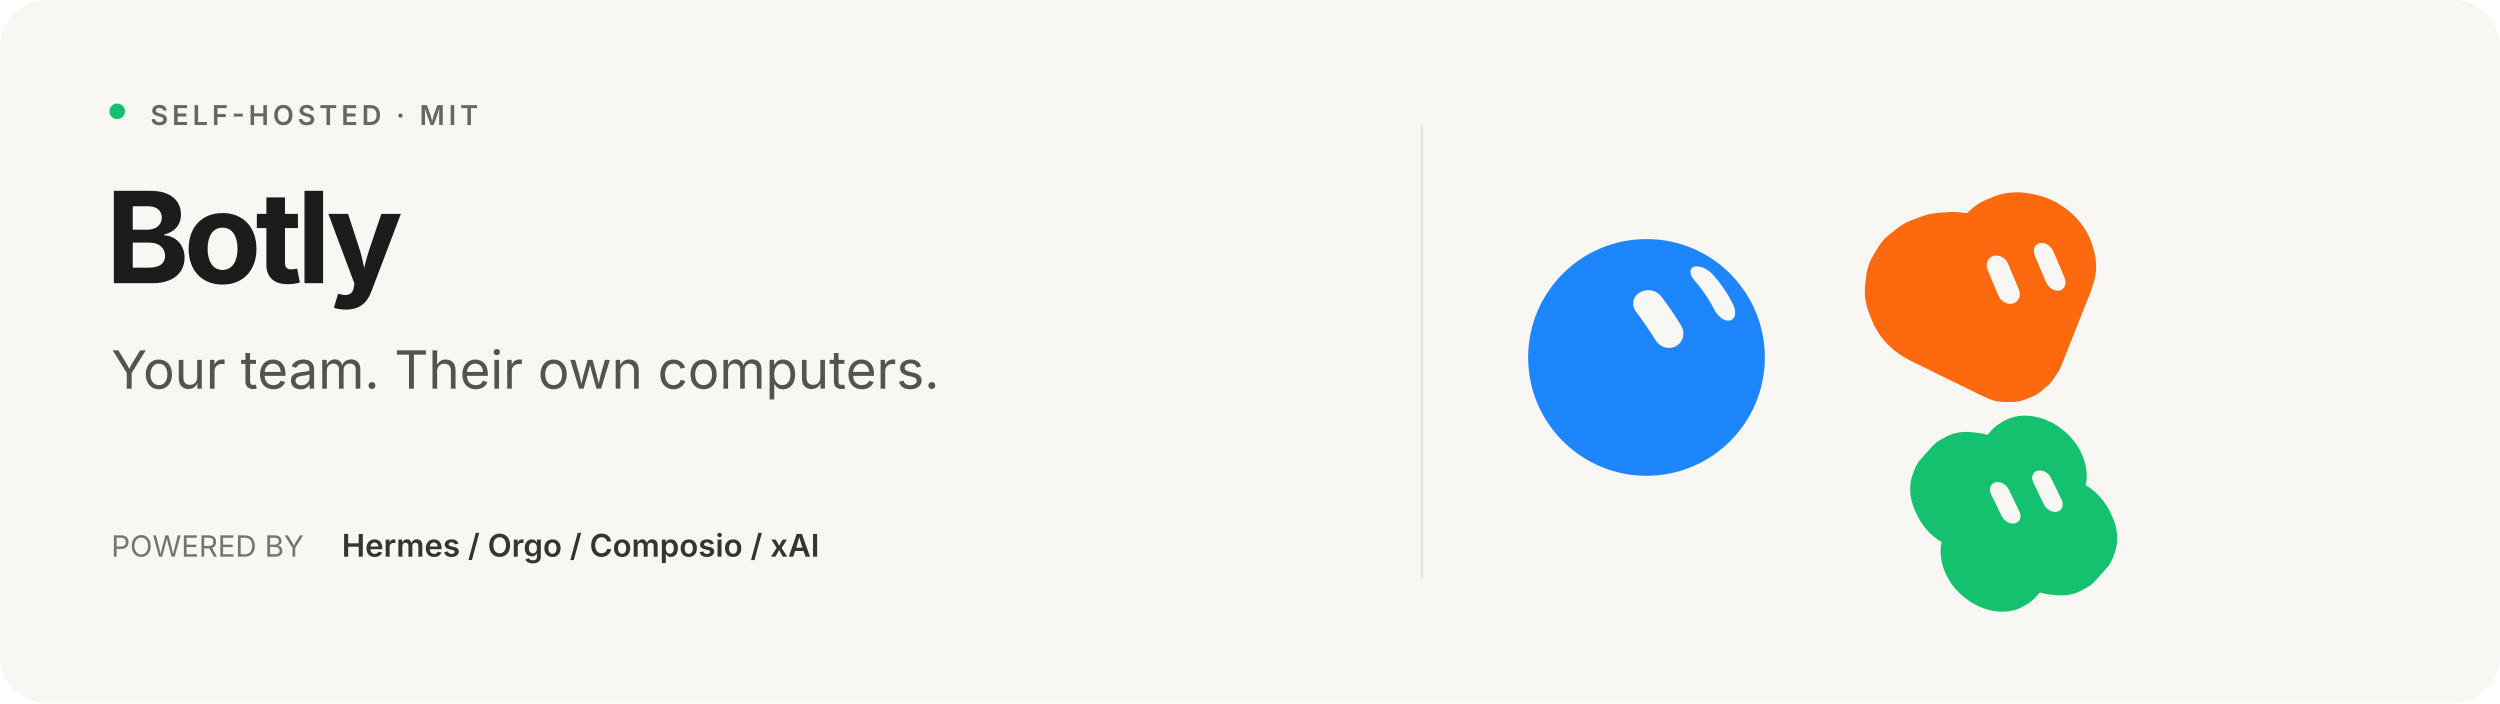
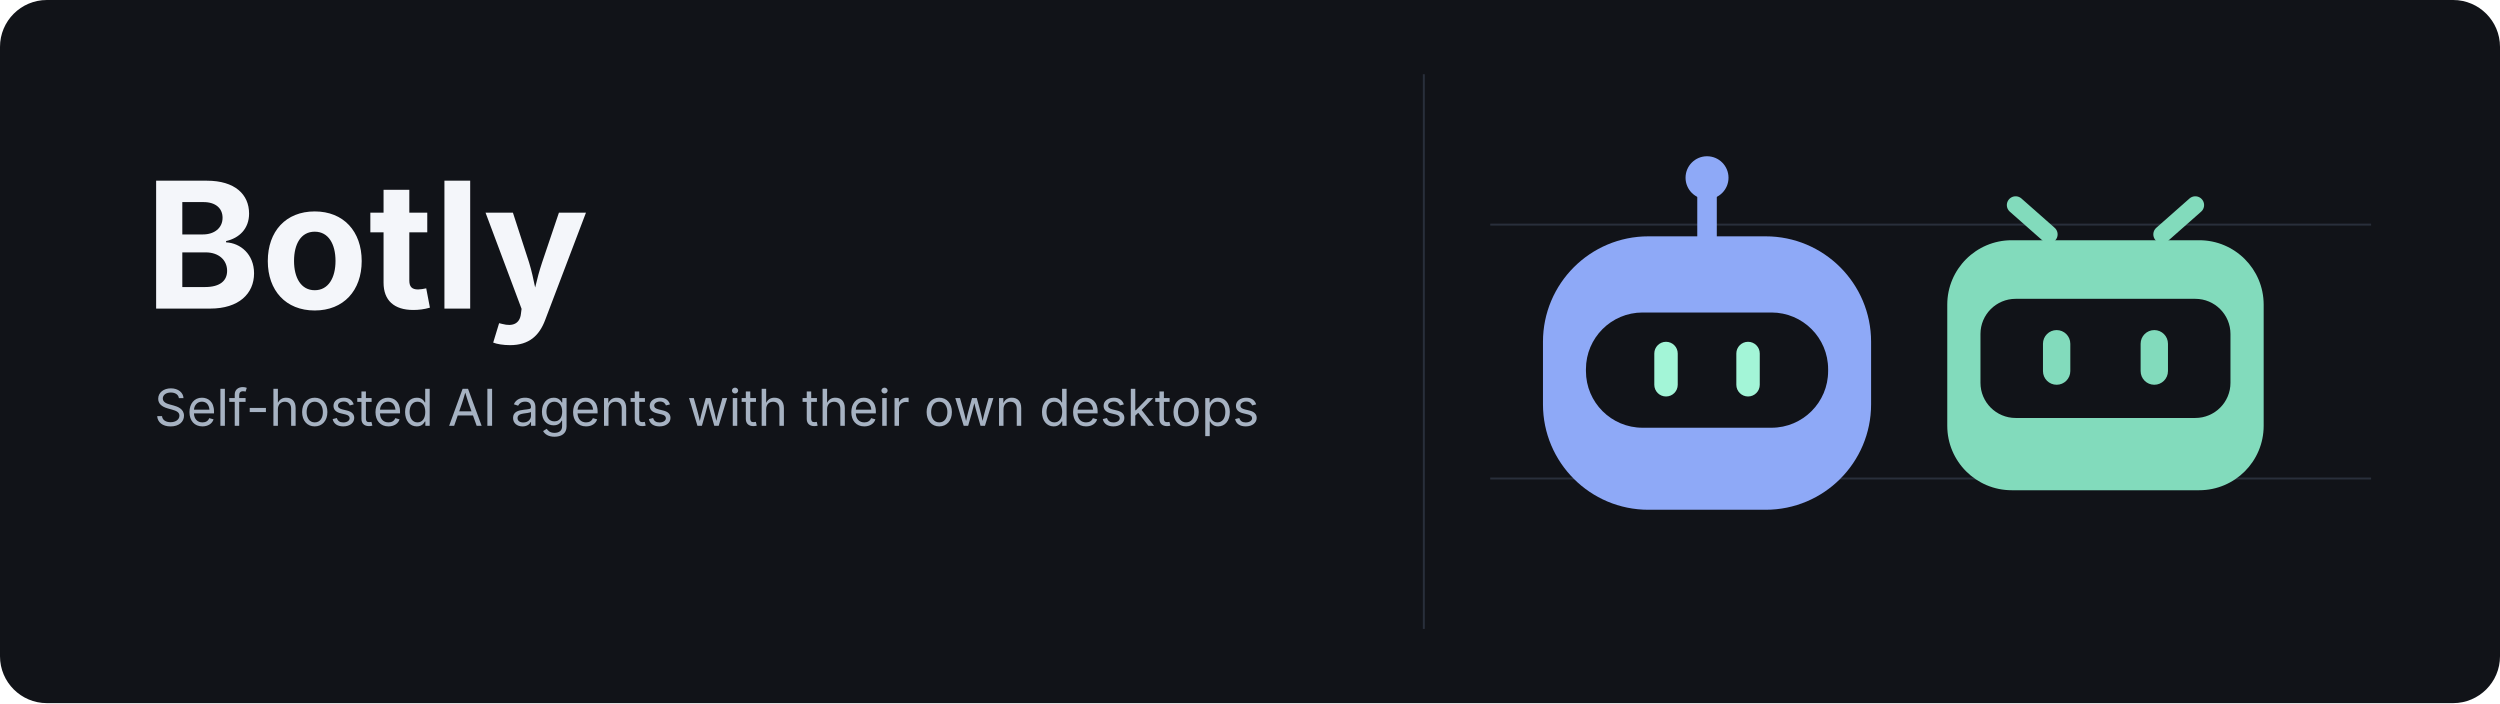
<svg xmlns="http://www.w3.org/2000/svg" width="1280" height="360" viewBox="0 0 1280 360" role="img" aria-labelledby="title desc">
-   <rect width="1280" height="360" rx="24" fill="#F8F7F4" />
-   <g font-family="Inter, -apple-system, BlinkMacSystemFont, 'Segoe UI', sans-serif">
-     <rect x="56" y="53" width="8" height="8" rx="4" fill="#14C16F" />
-     <text x="77" y="64" font-size="14" font-weight="600" letter-spacing="2" fill="#686661">SELF-HOSTED · MIT</text>
-     <text x="54" y="145" font-size="65" font-weight="700" letter-spacing="-3" fill="#1C1C1C">Botly</text>
-     <text x="57" y="199" font-size="27" fill="#55534F">Your team. Their own computers.</text>
-     <text x="57" y="285" font-size="15" fill="#77746F">POWERED BY</text>
-     <text x="175" y="285" font-size="16" font-weight="600" fill="#363430">Hermes  /  Orgo  /  Composio  /  xAI</text>
+   <rect width="1280" height="360" rx="24" fill="#111318" />
+   <path d="M729 38v284M763 115h451M763 245h451" fill="none" stroke="#292f3b" />
+   <text x="74" y="158" fill="#f4f6fa" font-size="90" font-weight="700" font-family="Inter, system-ui, sans-serif">Botly</text>
+   <text x="79" y="218" fill="#a6b2c2" font-size="26" font-family="Inter, system-ui, sans-serif">Self-hosted AI agents with their own desktops</text>
+   <g transform="translate(790 81)" fill="#8ea9f7">
+     <path d="M84 11v34" stroke="#8ea9f7" stroke-width="10" stroke-linecap="round" />
+     <circle cx="84" cy="10" r="11" />
+     <rect y="40" width="168" height="140" rx="54" />
+     <rect x="22" y="79" width="124" height="59" rx="29" fill="#111318" />
+     <rect x="57" y="94" width="12" height="28" rx="6" fill="#a3f5d7" />
+     <rect x="99" y="94" width="12" height="28" rx="6" fill="#a3f5d7" />
  </g>
-   <path d="M728 64V296" stroke="#E4E1DB" />
-   <svg x="742" y="82" width="202" height="202" viewBox="0 0 55.2 55.2">
-     <path d="M44.16 27.6A16.56 16.56 0 0 0 27.6 11.04A16.56 16.56 0 0 0 11.04 27.6A16.56 16.56 0 0 0 27.6 44.16A16.56 16.56 0 0 0 44.16 27.6ZM32.43 25.38L32.57 25.14L32.66 24.91L32.71 24.72L32.75 24.53L32.76 24.28L32.75 24L32.7 23.74L32.62 23.5L32.52 23.28L32.4 23.06L32.01 22.44L31.74 22.03L31.34 21.41L31.07 21.01L30.66 20.42L30.38 20.04L29.97 19.47L29.69 19.1L29.54 18.92L29.37 18.75L29.18 18.6L28.96 18.47L28.87 18.42L28.71 18.35L28.46 18.27L28.27 18.23L28.08 18.2L27.81 18.19L27.63 18.2L27.53 18.21L27.28 18.26L27.04 18.33L26.82 18.43L26.61 18.55L26.42 18.68L26.25 18.84L26.09 19.03L25.95 19.24L25.89 19.36L25.82 19.53L25.76 19.77L25.75 19.84L25.74 19.98L25.74 20.11L25.76 20.36L25.84 20.66L25.9 20.81L26.01 21.01L26.14 21.2L26.55 21.76L26.83 22.14L27.24 22.72L27.51 23.12L27.92 23.72L28.19 24.13L28.59 24.75L28.85 25.16L28.99 25.37L29.15 25.56L29.33 25.74L29.54 25.9L29.77 26.03L29.93 26.1L30.15 26.18L30.47 26.25L30.62 26.26L30.76 26.27L31.03 26.25L31.28 26.2L31.51 26.13L31.72 26.03L31.92 25.9L32.11 25.75L32.28 25.58L32.43 25.38ZM38.52 22.33L38.73 22.41L38.92 22.45L39.09 22.45L39.26 22.44L39.41 22.4L39.54 22.33L39.67 22.23L39.78 22.11L39.87 21.96L39.91 21.87L39.95 21.77L39.99 21.52L40 21.33L40 21.19L39.97 20.96L39.92 20.73L39.85 20.5L39.76 20.27L39.65 20.05L39.42 19.62L39.06 18.98L38.81 18.57L38.41 17.96L38.14 17.57L37.71 16.99L37.41 16.62L36.95 16.08L36.79 15.91L36.61 15.74L36.48 15.62L36.2 15.42L35.97 15.27L35.83 15.2L35.7 15.13L35.63 15.1L35.39 15.01L35.21 14.95L35.08 14.92L34.86 14.88L34.66 14.86L34.48 14.87L34.31 14.9L34.17 14.95L34.04 15.02L33.93 15.11L33.85 15.23L33.82 15.28L33.78 15.37L33.75 15.52L33.75 15.64L33.76 15.77L33.8 15.95L33.84 16.08L33.87 16.15L33.97 16.35L34.08 16.53L34.22 16.71L34.37 16.89L34.67 17.25L35.12 17.8L35.4 18.19L35.82 18.77L36.09 19.18L36.47 19.8L36.72 20.22L37.07 20.86L37.18 21.08L37.32 21.29L37.47 21.5L37.64 21.7L37.83 21.89L38.02 22.05L38.17 22.15L38.32 22.24L38.52 22.33Z" fill="#1E86FC" fill-rule="evenodd" />
-   </svg>
-   <svg x="925" y="60" width="190" height="190" viewBox="-14.4 -14.4 172.8 172.8">
-     <path d="M115.83 72 115.6 72.57 115.38 73.14 115.15 73.7 114.93 74.25 114.71 74.8 114.5 75.34 114.28 75.89 114.07 76.42 113.86 76.95 113.65 77.48 113.44 78.01 113.23 78.53 113.03 79.05 112.82 79.57 112.62 80.08 112.42 80.59 112.21 81.1 112.01 81.61 111.81 82.11 111.61 82.61 111.41 83.12 111.21 83.62 111.02 84.11 110.82 84.61 110.62 85.11 110.42 85.61 110.23 86.1 110.03 86.6 109.83 87.09 109.64 87.59 109.44 88.09 109.24 88.58 109.05 89.08 108.85 89.58 108.65 90.07 108.45 90.57 108.25 91.07 108.05 91.58 107.85 92.08 107.65 92.58 107.45 93.09 107.25 93.6 107.05 94.11 106.84 94.63 106.64 95.14 106.43 95.66 106.22 96.19 106.01 96.71 105.8 97.24 105.59 97.78 105.38 98.31 105.16 98.86 104.95 99.4 104.73 99.95 104.51 100.51 104.29 101.07 104.05 101.63 103.81 102.19 103.57 102.75 103.28 103.28 102.98 103.8 102.67 104.32 102.34 104.82 102 105.32 101.66 105.83 101.32 106.33 100.98 106.85 100.64 107.36 100.29 107.88 99.92 108.38 99.54 108.88 99.15 109.37 98.72 109.81 98.29 110.25 97.83 110.66 97.36 111.05 96.89 111.45 96.42 111.84 95.94 112.24 95.46 112.64 94.98 113.04 94.49 113.43 94.01 113.83 93.5 114.2 92.98 114.54 92.45 114.87 91.89 115.15 91.33 115.42 90.77 115.69 90.19 115.91 89.61 116.13 89.03 116.35 88.45 116.58 87.86 116.8 87.28 117.02 86.7 117.23 86.11 117.44 85.52 117.63 84.91 117.77 84.3 117.91 83.69 118.02 83.07 118.1 82.45 118.17 81.82 118.19 81.19 118.21 80.57 118.22 79.94 118.22 79.32 118.21 78.7 118.21 78.08 118.2 77.47 118.2 76.85 118.17 76.24 118.13 75.63 118.09 75.02 118 74.41 117.9 73.8 117.79 73.2 117.64 72.6 117.49 72 117.3 71.41 117.1 70.82 116.9 70.25 116.64 69.67 116.39 69.11 116.14 68.55 115.88 67.99 115.62 67.44 115.37 66.9 115.11 66.36 114.86 65.82 114.6 65.29 114.35 64.77 114.09 64.25 113.83 63.73 113.58 63.22 113.33 62.7 113.08 62.2 112.83 61.69 112.58 61.19 112.34 60.69 112.09 60.2 111.85 59.7 111.61 59.21 111.37 58.72 111.13 58.23 110.89 57.74 110.65 57.25 110.41 56.77 110.18 56.29 109.94 55.8 109.7 55.32 109.47 54.84 109.23 54.35 108.99 53.87 108.76 53.39 108.52 52.91 108.29 52.43 108.05 51.94 107.81 51.46 107.58 50.97 107.34 50.49 107.1 50 106.86 49.51 106.63 49.02 106.39 48.53 106.15 48.04 105.9 47.54 105.66 47.05 105.42 46.55 105.17 46.04 104.93 45.54 104.68 45.03 104.43 44.52 104.18 44 103.93 43.48 103.67 42.96 103.42 42.43 103.16 41.9 102.9 41.36 102.64 40.82 102.37 40.27 102.11 39.72 101.84 39.17 101.56 38.6 101.29 38.03 101.01 37.46 100.73 36.88 100.44 36.29 100.15 35.69 99.86 35.08 99.57 34.48 99.26 33.87 98.95 33.25 98.63 32.65 98.29 32.04 97.95 31.43 97.6 30.8 97.25 30.2 96.87 29.59 96.48 28.98 96.09 28.4 95.67 27.81 95.25 27.22 94.81 26.66 94.36 26.08 93.9 25.53 93.42 24.98 92.93 24.43 92.44 23.9 91.92 23.38 91.4 22.85 90.87 22.36 90.31 21.86 89.76 21.37 89.19 20.91 88.6 20.43 88.01 19.99 87.4 19.56 86.79 19.13 86.17 18.73 85.53 18.32 84.89 17.94 84.23 17.58 83.57 17.21 82.9 16.89 82.21 16.57 81.53 16.26 80.83 15.98 80.12 15.69 79.41 15.4 78.7 15.12 77.98 14.83 77.25 14.54 76.52 14.28 75.78 14.04 75.04 13.8 74.29 13.61 73.53 13.42 72.77 13.25 72 13.11 71.23 12.97 70.45 12.88 69.68 12.79 68.9 12.74 68.12 12.7 67.33 12.67 66.55 12.7 65.77 12.73 64.98 12.78 64.2 12.87 63.43 12.96 62.65 13.05 61.87 13.14 61.09 13.23 60.31 13.32 59.53 13.42 58.75 13.57 57.97 13.72 57.2 13.91 56.43 14.11 55.67 14.34 54.92 14.6 54.18 14.87 53.44 15.18 52.71 15.51 52 15.86 51.29 16.24 50.6 16.63 49.91 17.03 49.23 17.44 48.56 17.84 47.89 18.24 47.22 18.64 46.55 19.06 45.89 19.49 45.25 19.93 44.61 20.42 43.99 20.9 43.39 21.42 42.8 21.96 42.23 22.5 41.67 23.09 41.14 23.67 40.61 24.28 40.11 24.9 39.63 25.51 39.14 26.12 38.67 26.72 38.19 27.32 37.72 27.93 37.25 28.53 36.8 29.14 36.35 29.78 35.94 30.41 35.53 31.08 35.15 31.74 34.79 32.42 34.44 33.12 34.12 33.81 33.81 34.52 33.53 35.24 33.27 35.96 33.01 36.66 32.75 37.36 32.5 38.05 32.24 38.73 32 39.41 31.75 40.08 31.5 40.76 31.29 41.45 31.09 42.14 30.89 42.84 30.74 43.54 30.59 44.24 30.46 44.96 30.36 45.66 30.25 46.37 30.18 47.08 30.12 47.79 30.06 48.49 30.02 49.19 29.98 49.87 29.94 50.55 29.9 51.22 29.86 51.88 29.82 52.54 29.78 53.2 29.77 53.85 29.76 54.5 29.75 55.16 29.78 55.8 29.81 56.45 29.85 57.1 29.92 57.74 29.98 58.38 30.07 59.01 30.17 59.64 30.27 60.23 30.26 60.7 29.84 61.19 29.42 61.68 29 62.17 28.56 62.67 28.13 63.19 27.68 63.71 27.27 64.25 26.87 64.79 26.47 65.35 26.12 65.91 25.76 66.49 25.41 67.07 25.09 67.66 24.78 68.26 24.48 68.87 24.21 69.48 23.94 70.1 23.67 70.73 23.42 71.36 23.16 72 22.9 72.65 22.63 73.3 22.39 73.96 22.15 74.62 21.92 75.29 21.73 75.97 21.54 76.65 21.37 77.34 21.22 78.03 21.07 78.72 20.96 79.41 20.86 80.12 20.76 80.81 20.71 81.52 20.65 82.22 20.61 82.93 20.6 83.63 20.59 84.34 20.59 85.05 20.63 85.76 20.67 86.46 20.72 87.17 20.8 87.87 20.88 88.58 20.98 89.28 21.1 89.98 21.22 90.68 21.36 91.38 21.51 92.08 21.67 92.78 21.83 93.48 22 94.18 22.18 94.87 22.39 95.56 22.6 96.25 22.82 96.93 23.07 97.61 23.32 98.28 23.6 98.95 23.88 99.61 24.17 100.26 24.49 100.91 24.82 101.56 25.14 102.2 25.5 102.83 25.86 103.46 26.23 104.07 26.63 104.68 27.02 105.28 27.43 105.87 27.86 106.46 28.29 107.03 28.74 107.6 29.2 108.16 29.66 108.71 30.14 109.25 30.63 109.78 31.13 110.3 31.64 110.81 32.17 111.31 32.69 111.79 33.24 112.27 33.79 112.74 34.34 113.18 34.92 113.63 35.49 114.06 36.08 114.47 36.68 114.88 37.28 115.27 37.89 115.64 38.51 116.01 39.13 116.35 39.78 116.69 40.42 117.01 41.06 117.31 41.73 117.6 42.38 117.88 43.05 118.13 43.73 118.38 44.41 118.59 45.1 118.8 45.79 119.01 46.47 119.22 47.16 119.42 47.84 119.58 48.53 119.75 49.23 119.9 49.92 120.01 50.62 120.13 51.32 120.22 52.03 120.28 52.74 120.35 53.44 120.38 54.15 120.39 54.86 120.4 55.57 120.37 56.28 120.33 56.99 120.27 57.7 120.18 58.41 120.1 59.11 119.96 59.82 119.82 60.52 119.66 61.22 119.47 61.91 119.27 62.6 119.05 63.28 118.84 63.95 118.62 64.62 118.41 65.27 118.19 65.92 117.96 66.56 117.74 67.19 117.49 67.82 117.24 68.44 117 69.05 116.76 69.65 116.52 70.25 116.29 70.84 116.06 71.42Z M74.95 68.78 74.69 68.17 74.44 67.57 74.19 66.97 73.93 66.37 73.68 65.77 73.43 65.16 73.17 64.56 72.92 63.96 72.67 63.36 72.41 62.76 72.16 62.15 71.91 61.55 71.65 60.95 71.4 60.35 71.15 59.75 70.89 59.14 70.64 58.54 70.38 57.94 70.13 57.34 69.88 56.74 69.45 55.1 69.53 53.48 70.11 52.04 71.13 50.9 72.48 50.2 74.05 49.98 75.67 50.29 77.19 51.07 78.46 52.27 79.34 53.76 79.6 54.36 79.85 54.96 80.11 55.56 80.36 56.17 80.61 56.77 80.87 57.37 81.12 57.97 81.37 58.57 81.63 59.18 81.88 59.78 82.13 60.38 82.39 60.98 82.64 61.58 82.89 62.19 83.15 62.79 83.4 63.39 83.65 63.99 83.91 64.59 84.16 65.2 84.41 65.8 84.84 67.43 84.76 69.05 84.18 70.5 83.17 71.63 81.81 72.34 80.24 72.55 78.62 72.25 77.1 71.46 75.84 70.26Z M97.01 62.3 96.75 61.7 96.5 61.1 96.24 60.5 95.99 59.9 95.73 59.3 95.48 58.7 95.22 58.1 94.97 57.5 94.72 56.9 94.46 56.3 94.21 55.7 93.95 55.09 93.7 54.49 93.44 53.89 93.19 53.29 92.93 52.69 92.68 52.09 92.42 51.49 92.17 50.89 91.91 50.29 91.47 48.68 91.48 47.13 91.97 45.79 92.87 44.79 94.1 44.22 95.54 44.15 97.05 44.58 98.48 45.47 99.69 46.72 100.56 48.23 100.81 48.83 101.07 49.43 101.32 50.03 101.58 50.63 101.83 51.24 102.09 51.84 102.34 52.44 102.59 53.04 102.85 53.64 103.1 54.24 103.36 54.84 103.61 55.44 103.87 56.04 104.12 56.64 104.38 57.24 104.63 57.84 104.89 58.45 105.14 59.05 105.4 59.65 105.65 60.25 106.1 61.86 106.08 63.41 105.6 64.75 104.69 65.75 103.46 66.32 102.02 66.39 100.52 65.96 99.09 65.07 97.88 63.81Z" fill="#FD690F" fill-rule="evenodd" />
-   </svg>
-   <svg x="945" y="177" width="172" height="172" viewBox="-14.4 -14.4 172.8 172.8">
-     <path d="M91.45 113.68 90.54 113.59 89.62 113.46 88.7 113.3 87.79 113.1 86.87 112.88 85.96 112.62 85.54 112.48 83.16 115.14 82.56 115.76 81.93 116.34 81.27 116.89 80.59 117.42 79.88 117.92 79.15 118.39 77.36 119.47 76.61 119.9 75.84 120.29 75.05 120.66 74.23 120.99 73.4 121.29 72.54 121.55 71.67 121.78 70.78 121.98 69.88 122.14 68.96 122.26 68.03 122.35 67.09 122.4 66.13 122.42 65.17 122.4 64.21 122.34 63.23 122.25 62.26 122.12 61.27 121.96 60.29 121.76 59.31 121.53 58.33 121.26 57.35 120.95 56.38 120.62 55.41 120.25 54.45 119.84 53.5 119.4 52.56 118.93 51.63 118.43 50.71 117.9 49.8 117.34 48.91 116.75 48.04 116.13 47.18 115.48 46.35 114.81 45.53 114.12 44.74 113.4 44.48 113.16 43.74 112.45 43.03 111.72 42.34 110.97 41.68 110.21 41.04 109.42 40.43 108.62 39.85 107.8 39.29 106.97 38.76 106.13 38.26 105.27 37.8 104.4 37.36 103.53 36.95 102.65 36.58 101.76 36.44 101.42 36.08 100.48 35.75 99.54 35.46 98.59 35.21 97.64 34.99 96.69 34.8 95.75 34.66 94.81 34.55 93.87 34.47 92.94 34.43 92.01 34.43 91.09 34.46 90.18 34.53 89.29 34.63 88.4 34.77 87.53 35.06 86.7 34.64 86.38 33.69 85.88 32.88 85.31 32.08 84.71 31.3 84.1 30.53 83.45 29.78 82.79 29.05 82.1 28.35 81.38 27.66 80.65 27 79.9 26.36 79.13 25.74 78.34 25.15 77.54 24.59 76.72 24.05 75.88 23.54 75.03 23.06 74.17 22.61 73.3 21.76 71.51 21.32 70.58 20.91 69.65 20.54 68.71 20.2 67.76 19.9 66.81 19.63 65.86 19.39 64.9 19.19 63.95 19.03 62.99 18.91 62.04 18.82 61.09 18.77 60.15 18.75 59.21 18.78 58.28 18.84 57.37 18.94 56.46 19.07 55.56 19.24 54.67 19.45 53.81 19.69 52.95 19.97 52.12 20.78 49.88 21.1 49.05 21.46 48.24 21.84 47.45 22.27 46.68 22.73 45.94 23.22 45.21 23.74 44.52 24.3 43.85 29.69 37.82 30.27 37.18 30.89 36.57 31.54 35.98 32.21 35.43 32.91 34.91 33.64 34.42 34.39 33.96 35.17 33.53 37.45 32.31 38.23 31.92 39.04 31.57 39.86 31.25 40.71 30.97 41.57 30.72 42.45 30.5 43.34 30.32 44.25 30.18 45.17 30.07 46.1 29.99 47.04 29.95 47.98 29.95 48.94 29.98 49.89 30.05 52.55 30.32 53.46 30.41 54.38 30.54 55.3 30.7 56.22 30.9 57.13 31.12 58.04 31.38 58.46 31.52 60.84 28.86 61.44 28.24 62.07 27.66 62.73 27.11 63.41 26.58 64.12 26.08 64.85 25.62 66.64 24.53 67.39 24.1 68.16 23.7 68.96 23.34 69.77 23.01 70.61 22.71 71.46 22.45 72.33 22.22 73.22 22.02 74.12 21.86 75.04 21.74 75.97 21.65 76.92 21.6 77.86 21.58 78.83 21.6 79.79 21.66 80.77 21.75 81.75 21.87 82.73 22.04 83.71 22.24 84.69 22.47 85.67 22.74 86.65 23.05 87.62 23.39 88.59 23.76 89.55 24.16 90.5 24.6 91.45 25.07 92.38 25.57 93.3 26.1 94.2 26.66 95.09 27.25 95.96 27.87 96.82 28.52 97.65 29.19 98.47 29.88 99.26 30.6 99.52 30.84 100.26 31.55 100.97 32.28 101.66 33.02 102.32 33.79 102.96 34.58 103.57 35.38 104.15 36.2 104.71 37.03 105.24 37.87 105.74 38.73 106.2 39.6 106.64 40.47 107.05 41.35 107.42 42.24 107.57 42.58 107.92 43.52 108.25 44.46 108.54 45.41 108.79 46.36 109.01 47.31 109.2 48.25 109.34 49.19 109.45 50.13 109.53 51.07 109.57 51.99 109.57 52.91 109.54 53.82 109.47 54.71 109.37 55.6 109.23 56.47 108.94 57.3 109.36 57.62 110.31 58.12 111.12 58.69 111.92 59.28 112.7 59.9 113.47 60.55 114.22 61.22 114.95 61.91 115.65 62.62 116.34 63.35 117 64.1 117.64 64.87 118.26 65.66 118.85 66.47 119.41 67.29 119.95 68.12 120.46 68.97 120.94 69.83 121.39 70.7 122.24 72.49 122.68 73.42 123.09 74.35 123.46 75.29 123.8 76.24 124.1 77.19 124.38 78.14 124.61 79.1 124.81 80.05 124.97 81.01 125.09 81.96 125.18 82.91 125.23 83.85 125.25 84.79 125.22 85.72 125.16 86.63 125.07 87.55 124.93 88.44 124.76 89.33 124.56 90.2 124.31 91.05 124.03 91.88 123.23 94.12 122.91 94.95 122.55 95.76 122.16 96.55 121.73 97.32 121.27 98.06 120.78 98.79 120.26 99.48 119.7 100.15 114.31 106.18 113.73 106.82 113.11 107.43 112.47 108.01 111.79 108.57 111.09 109.09 110.36 109.58 109.61 110.04 108.83 110.47 106.55 111.69 105.77 112.07 104.96 112.43 104.13 112.75 103.29 113.03 102.43 113.28 101.55 113.5 100.66 113.68 99.75 113.82 98.83 113.93 97.9 114.01 96.97 114.05 96.02 114.05 95.06 114.02 94.11 113.95Z M65.93 73.41 65.65 72.84 65.37 72.27 65.1 71.69 64.82 71.12 64.54 70.55 64.26 69.97 63.98 69.4 63.7 68.83 63.42 68.25 63.14 67.68 62.86 67.1 62.58 66.53 62.3 65.96 62.02 65.38 61.74 64.81 61.46 64.24 61.18 63.66 60.9 63.09 60.62 62.52 60.34 61.94 59.84 60.39 59.82 58.88 60.31 57.53 61.23 56.5 62.52 55.88 64.03 55.73 65.63 56.06 67.15 56.85 68.44 58.01 69.39 59.44 69.67 60.01 69.95 60.59 70.23 61.16 70.51 61.73 70.79 62.31 71.07 62.88 71.35 63.45 71.63 64.03 71.91 64.6 72.19 65.17 72.47 65.75 72.75 66.32 73.03 66.89 73.31 67.47 73.59 68.04 73.87 68.62 74.15 69.19 74.43 69.76 74.71 70.34 74.98 70.91 75.49 72.46 75.5 73.98 75.02 75.32 74.09 76.35 72.81 76.97 71.29 77.12 69.7 76.79 68.18 76 66.88 74.84Z M87.66 67.4 87.38 66.83 87.1 66.26 86.82 65.68 86.54 65.11 86.26 64.54 85.98 63.96 85.7 63.39 85.42 62.82 85.14 62.24 84.86 61.67 84.58 61.09 84.3 60.52 84.02 59.95 83.74 59.37 83.46 58.8 83.18 58.23 82.9 57.65 82.62 57.08 82.34 56.51 82.06 55.93 81.56 54.38 81.55 52.87 82.03 51.52 82.96 50.49 84.24 49.87 85.75 49.72 87.35 50.05 88.87 50.84 90.16 52 91.11 53.43 91.39 54 91.67 54.57 91.95 55.15 92.23 55.72 92.51 56.3 92.79 56.87 93.07 57.44 93.35 58.02 93.63 58.59 93.91 59.16 94.19 59.74 94.47 60.31 94.75 60.88 95.03 61.46 95.31 62.03 95.59 62.61 95.87 63.18 96.15 63.75 96.43 64.33 96.71 64.9 97.21 66.45 97.22 67.97 96.74 69.31 95.81 70.34 94.53 70.96 93.01 71.11 91.42 70.78 89.9 69.99 88.6 68.83Z" fill="#14C16F" fill-rule="evenodd" />
-   </svg>
+   <g transform="translate(997 104)" fill="#82dbbc">
+     <path d="M52 16l-17-15m75 15 17-15" fill="none" stroke="#82dbbc" stroke-width="9" stroke-linecap="round" />
+     <rect y="19" width="162" height="128" rx="33" />
+     <rect x="17" y="49" width="128" height="61" rx="18" fill="#111318" />
+     <rect x="49" y="65" width="14" height="28" rx="7" />
+     <rect x="99" y="65" width="14" height="28" rx="7" />
+   </g>
</svg>
